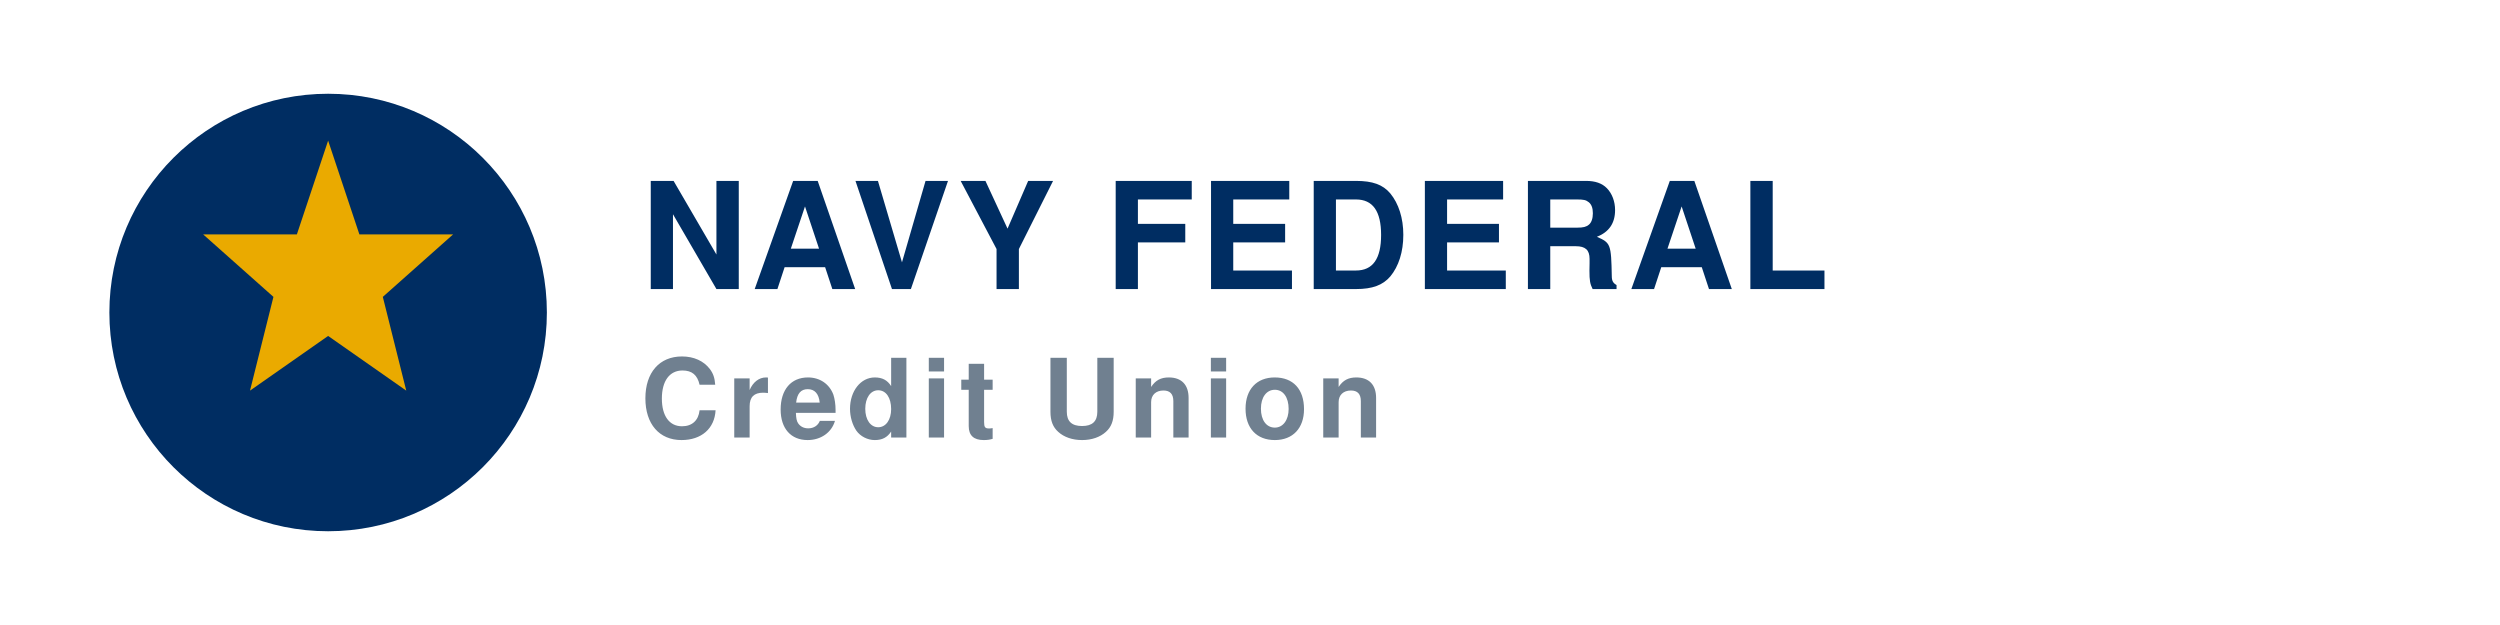
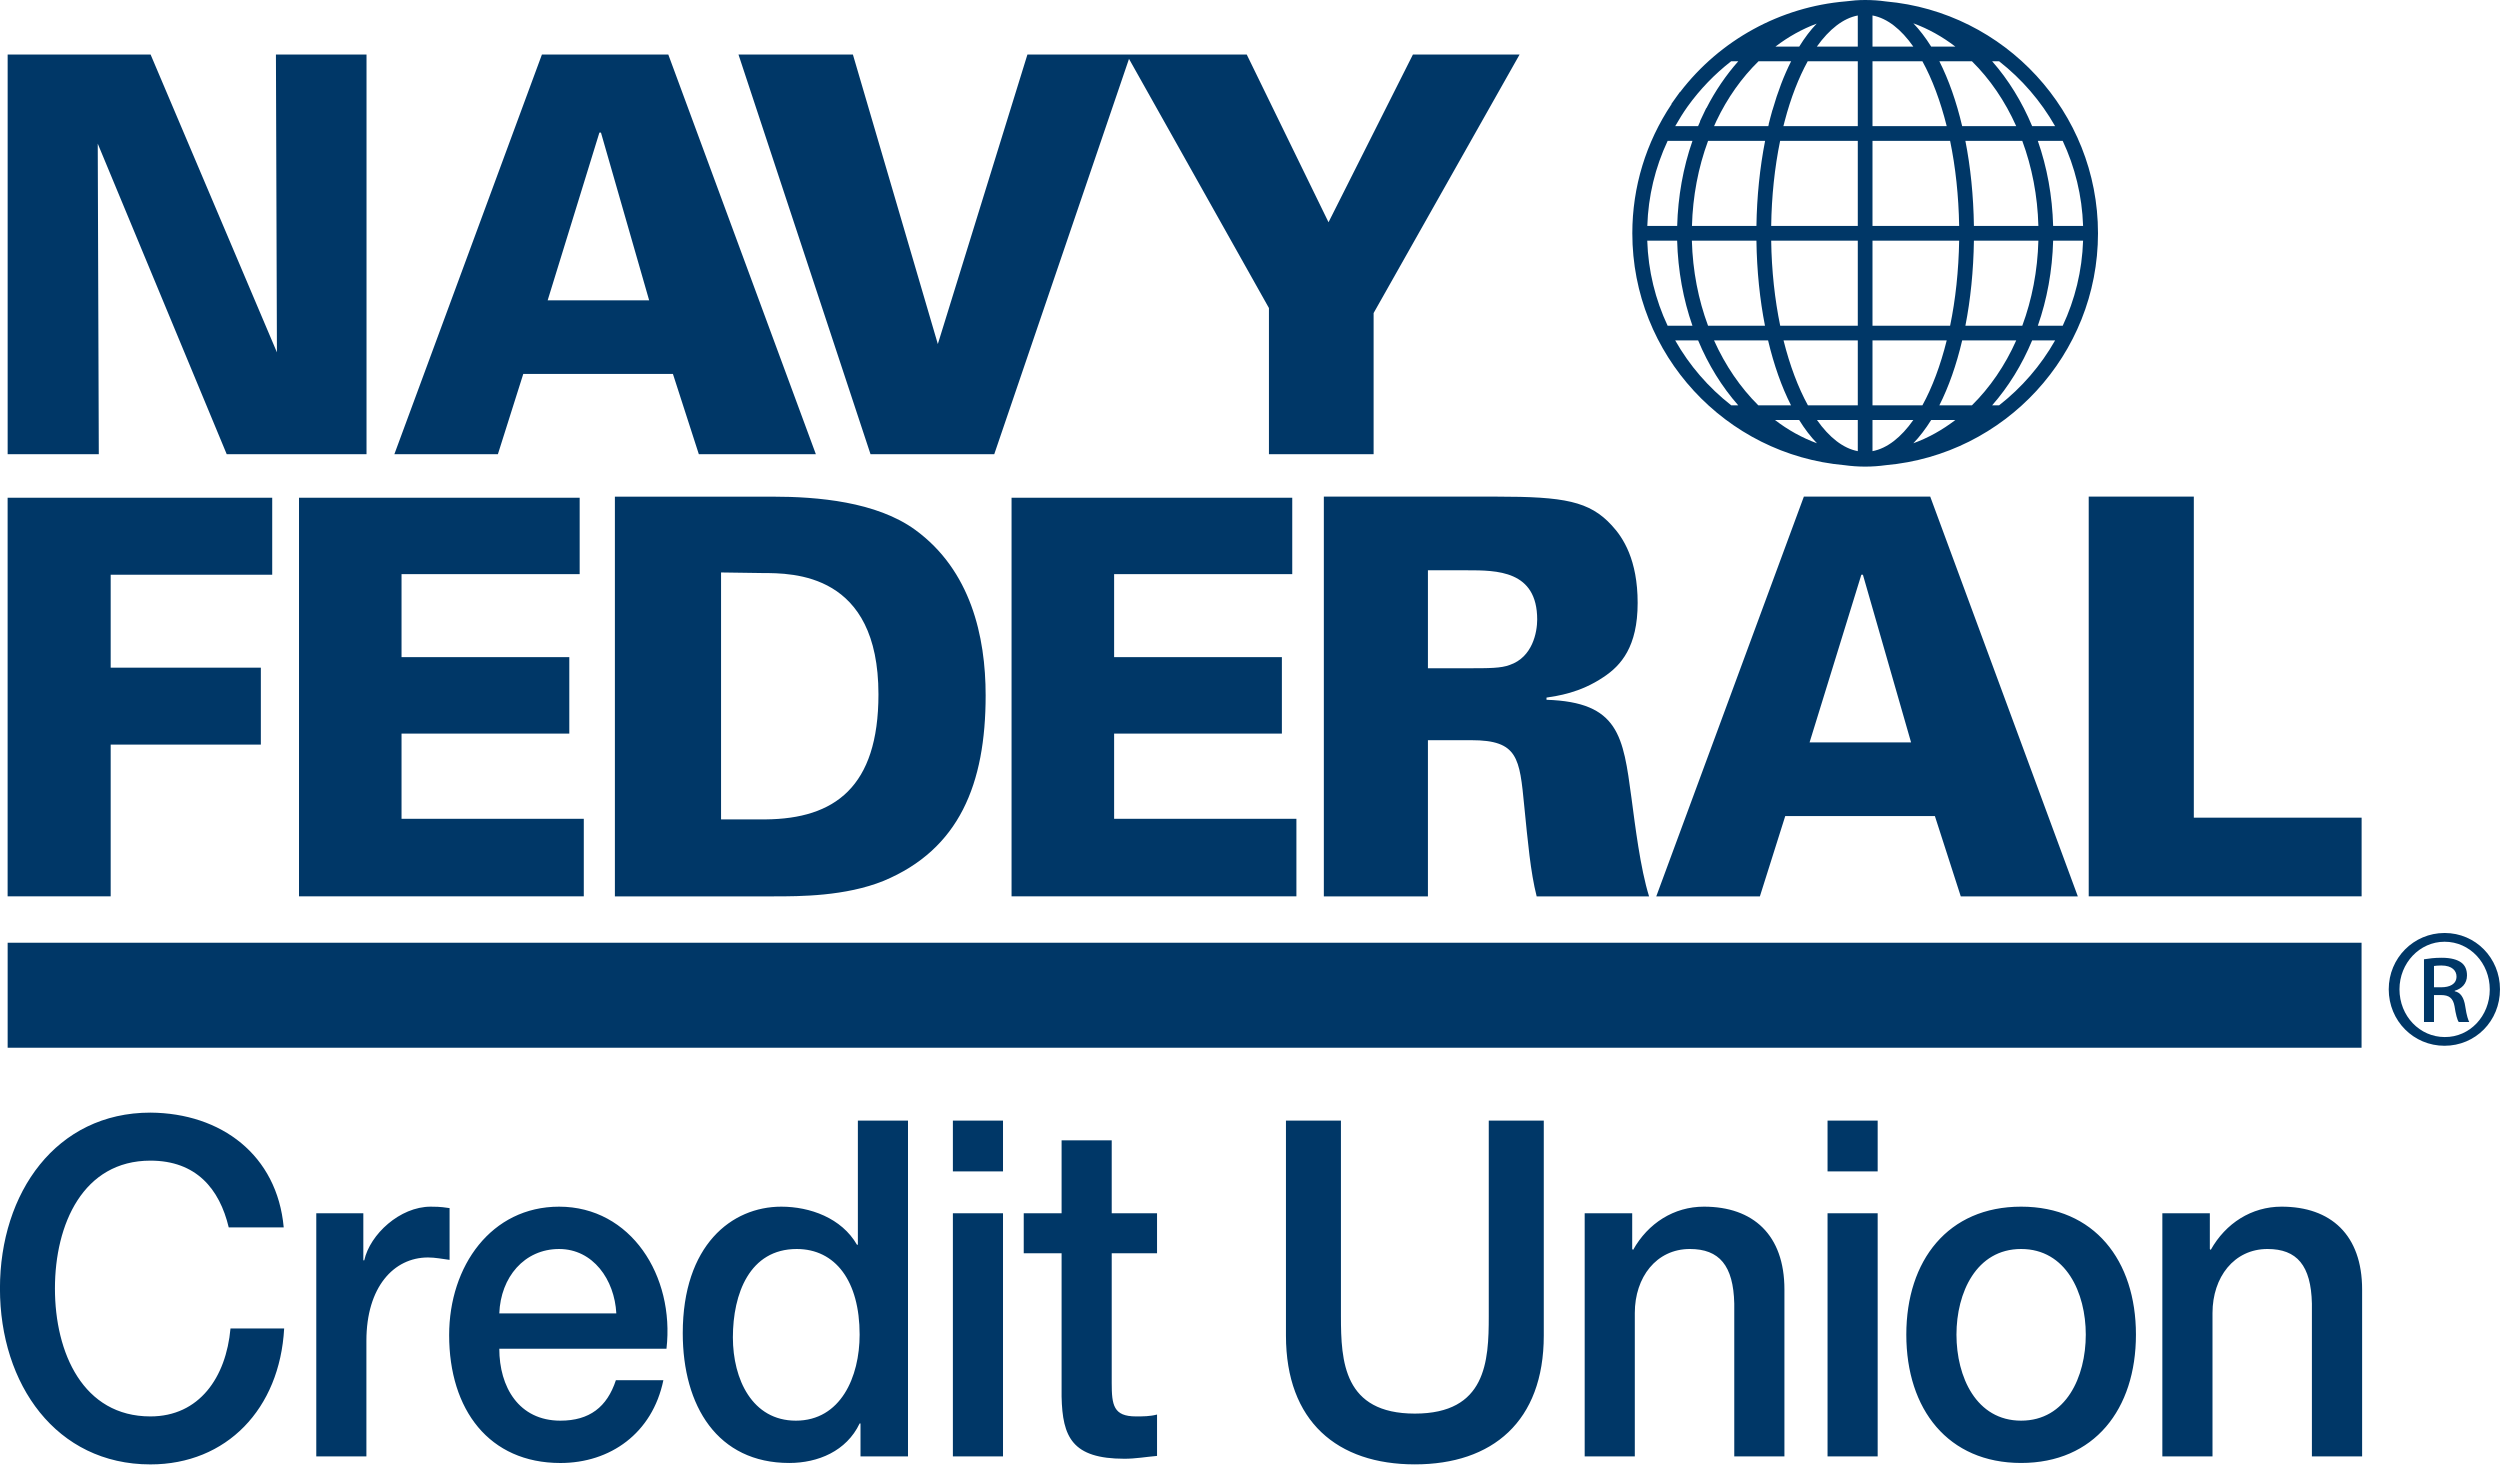
- <svg xmlns="http://www.w3.org/2000/svg" viewBox="0 0 320 80" width="320" height="80">
-   <circle cx="42" cy="40" r="28" fill="#002D62" />
-   <polygon points="42,18 46,30 58,30 49,38 52,50 42,43 32,50 35,38 26,30 38,30" fill="#EAAA00" />
-   <text x="82" y="37" font-family="'Helvetica Neue', Helvetica, Arial, sans-serif" font-size="19" font-weight="bold" fill="#002D62" letter-spacing="0.5">NAVY FEDERAL</text>
-   <text x="82" y="56" font-family="'Helvetica Neue', Helvetica, Arial, sans-serif" font-size="14" font-weight="600" fill="#708090" letter-spacing="1">Credit Union</text>
+ <svg xmlns="http://www.w3.org/2000/svg" width="322.72" height="189.036" version="1.1" viewBox="0 0 85.386 50.016">
+   <path d="m83.132 33.72h0.248c0.282 0 0.521-0.102 0.521-0.367 0-0.188-0.138-0.377-0.521-0.377-0.112 0-0.189 0.01-0.248 0.017zm0 1.187h-0.342v-2.143c0.18-0.027 0.35-0.052 0.606-0.052 0.325 0 0.538 0.068 0.667 0.163 0.128 0.093 0.196 0.239 0.196 0.443 0 0.282-0.188 0.454-0.419 0.521v0.018c0.188 0.033 0.316 0.204 0.36 0.52 0.05 0.334 0.102 0.462 0.136 0.53h-0.358c-0.052-0.068-0.103-0.265-0.146-0.546-0.051-0.274-0.188-0.375-0.461-0.375h-0.239zm0.358-2.742c-0.845 0-1.537 0.726-1.537 1.624 0 0.914 0.692 1.631 1.546 1.631 0.854 8e-3 1.538-0.717 1.538-1.623s-0.684-1.632-1.538-1.632zm9e-3 -0.299c1.051 0 1.887 0.854 1.887 1.923 0 1.084-0.836 1.929-1.896 1.929-1.05 0-1.904-0.845-1.904-1.929 0-1.069 0.854-1.923 1.904-1.923zm-15.22-18.023h-0.238c0.554-0.63 1.017-1.38 1.366-2.216h0.784c-0.488 0.861-1.139 1.612-1.912 2.216m-0.726 0.503-2e-3 1e-3s0-1e-3 2e-3 -1e-3m-7.698 0h1e-3v1e-3c0-1e-3 0-1e-3 -1e-3 -1e-3m-2.639-2.719h0.783c0.349 0.836 0.814 1.586 1.369 2.216h-0.239c-0.773-0.604-1.426-1.355-1.913-2.216m1.91-9.534h0.243c-0.413 0.468-0.782 1.004-1.087 1.601l-7e-3 -1e-3 -0.107 0.226-0.108 0.227 8e-3 3e-3c-0.025 0.053-0.049 0.106-0.071 0.16h-0.781c0.131-0.23 0.27-0.456 0.423-0.671 0.425-0.591 0.926-1.109 1.487-1.545m8.427-0.502-2e-3 -1e-3s2e-3 0 2e-3 1e-3m2.638 2.718h-0.784c-0.349-0.837-0.812-1.586-1.366-2.216h0.238c0.773 0.605 1.424 1.357 1.912 2.216m-0.067 3.91h1.023c-0.034 1.034-0.279 2.019-0.696 2.907h-0.85c0.314-0.896 0.496-1.879 0.523-2.907m-2.997 2.907c0.175-0.892 0.276-1.873 0.291-2.907h2.202c-0.027 1.034-0.221 2.019-0.55 2.907zm-1.169 3.22h0.825c-0.444 0.34-0.923 0.608-1.434 0.794 0.214-0.223 0.418-0.49 0.609-0.794m-4.508 0c0.188 0.304 0.392 0.571 0.608 0.794-0.508-0.186-0.991-0.454-1.433-0.794zm-3.665-6.127h2.205c0.014 1.034 0.117 2.015 0.292 2.907h-1.944c-0.331-0.888-0.525-1.873-0.553-2.907m-0.502-0.502h-1.02c0.031-1.016 0.269-1.999 0.694-2.905h0.848c-0.319 0.914-0.494 1.9-0.522 2.905m3.003-2.905c-0.179 0.913-0.281 1.9-0.296 2.905h-2.202c0.027-1.01 0.214-1.997 0.55-2.905zm5.672-3.221c-0.191-0.305-0.395-0.572-0.609-0.795 0.511 0.187 0.99 0.455 1.434 0.795zm-2.004 6.126v-2.905h2.651c0.185 0.892 0.292 1.876 0.309 2.905zm0 3.409v-2.907h2.96c-0.017 1.028-0.124 2.015-0.309 2.907zm0 2.717v-2.216h2.535c-0.213 0.856-0.496 1.609-0.83 2.216zm0 0.503h1.394c-0.415 0.59-0.89 0.968-1.394 1.063zm-0.502 0v1.063c-0.503-0.095-0.978-0.473-1.394-1.063zm0-2.719v2.216h-1.704c-0.333-0.607-0.618-1.36-0.832-2.216zm0-3.408v2.907h-2.65c-0.184-0.892-0.294-1.879-0.308-2.907zm0-3.407v2.905h-2.958c0.014-1.007 0.118-1.995 0.305-2.905zm2.207-2.719c0.334 0.608 0.617 1.362 0.83 2.216h-2.535v-2.216zm-1.705-0.502v-1.063c0.504 0.094 0.979 0.471 1.394 1.063zm-0.502-1.062v1.062h-1.398c0.427-0.598 0.904-0.969 1.398-1.062m-2 1.062h-0.812c0.439-0.336 0.912-0.599 1.408-0.784-0.211 0.219-0.41 0.482-0.596 0.784m-0.495 2.539c0.208-0.796 0.478-1.479 0.784-2.037h1.711v2.216h-2.541c0.016-0.06 0.029-0.122 0.046-0.179m8.663 3.587h-2.202c-0.015-1.035-0.116-2.015-0.291-2.905h1.943c0.329 0.887 0.523 1.87 0.55 2.905m1.527 0h-1.023c-0.027-1.029-0.209-2.01-0.523-2.905h0.85c0.417 0.887 0.662 1.87 0.696 2.905m-2.284-3.408h-1.846c-0.197-0.839-0.461-1.587-0.779-2.216h1.113c0.613 0.605 1.129 1.358 1.512 2.216m-10.241-0.176c0.379-0.797 0.869-1.482 1.439-2.04h1.114c-0.244 0.482-0.457 1.041-0.637 1.668l-2e-3 -2e-3 -0.066 0.242-0.063 0.244h5e-3c-5e-3 0.021-0.011 0.043-0.017 0.064h-1.852c0.027-0.058 0.051-0.117 0.079-0.176m-2.361 4.086h1.021c0.028 1.028 0.21 2.011 0.523 2.907h-0.848c-0.417-0.888-0.664-1.873-0.696-2.907m2.281 3.408h1.846c0.199 0.839 0.464 1.588 0.783 2.216h-1.118c-0.609-0.605-1.124-1.355-1.511-2.216m8.809 2.216h-1.113c0.318-0.628 0.582-1.377 0.779-2.216h1.846c-0.383 0.861-0.899 1.611-1.512 2.216m4.305-5.875c0-4.147-3.19-7.561-7.247-7.919-0.232-0.033-0.466-0.049-0.706-0.049-0.224 0-0.445 0.018-0.665 0.047-2.227 0.188-4.289 1.313-5.655 3.098l-5e-3 -5e-3 -0.147 0.204-0.145 0.205 6e-3 6e-3c-0.874 1.309-1.341 2.827-1.341 4.413 0 4.147 3.19 7.562 7.246 7.92 0.232 0.032 0.469 0.049 0.706 0.049 0.24 0 0.474-0.017 0.706-0.049 4.057-0.358 7.247-3.773 7.247-7.92m9.002 24.23h-80.397v3.588h80.397zm-38.077-30.336 2.794 5.729 2.883-5.729h3.643l-4.986 8.83v4.821h-3.575v-4.992l-4.863-8.659zm-17.359 0h3.908l2.901 9.889 3.06-9.889h3.52l-4.653 13.651h-4.226zm-3.051 8.395-1.646-5.729h-0.053l-1.767 5.729zm-3.662-8.395h4.316l5.04 13.651h-3.997l-0.885-2.742h-5.111l-0.867 2.742h-3.536zm-18.248 1.11e-4h4.882l4.315 10.172-0.034-10.172h3.094v13.651h-4.775l-4.405-10.607 0.036 10.607h-3.113zm71.078 15.1h3.59v10.966h5.731v2.686h-9.321zm-6.067 8.395-1.645-5.727h-0.054l-1.768 5.727zm-3.662-8.395h4.316l5.041 13.653h-3.998l-0.884-2.743h-5.111l-0.866 2.743h-3.539zm-12.84 5.862h1.327c0.778 0 1.167 0 1.467-0.113 0.779-0.265 0.938-1.116 0.938-1.551 0-1.682-1.38-1.682-2.405-1.682h-1.327zm-3.555-5.862h5.907c2.3 0 3.167 0.152 3.928 0.983 0.388 0.417 0.883 1.174 0.883 2.648 0 1.494-0.565 2.136-1.167 2.533-0.813 0.549-1.592 0.643-1.946 0.7v0.075c2.477 0.077 2.618 1.249 2.901 3.346 0.124 0.928 0.301 2.402 0.602 3.368h-3.839c-0.212-0.833-0.302-1.873-0.424-3.083-0.16-1.645-0.212-2.251-1.804-2.251h-1.486v5.334h-3.555zm-10.666 0.038h9.587v2.61h-6.084v2.835h5.73v2.61h-5.73v2.911h6.226v2.648h-9.729zm-9.922 10.986h1.521c2.352-0.02 3.855-1.096 3.855-4.273 0-4.141-2.9-4.141-3.979-4.141l-1.397-0.02zm-3.626-11.023h5.395c1.52 0 3.537 0.169 4.863 1.134 1.893 1.381 2.405 3.63 2.405 5.654 0 3.025-0.901 5.256-3.483 6.334-1.31 0.53-2.866 0.53-3.75 0.53h-5.43zm-10.789 0.037h9.586v2.61h-6.084v2.835h5.73v2.61h-5.73v2.911h6.225v2.648h-9.727zm-9.952 0h9.037v2.629h-5.517v3.176h5.129v2.627h-5.129v5.182h-3.52zm73.594 24.439h1.622v1.22l0.03 0.032c0.511-0.915 1.398-1.478 2.419-1.478 1.684 0 2.752 0.964 2.752 2.828v5.702h-1.715v-5.22c-0.029-1.301-0.51-1.864-1.517-1.864-1.142 0-1.878 0.963-1.878 2.185v4.899h-1.713zm-2.615 4.144c0-1.43-0.676-2.924-2.209-2.924-1.532 0-2.208 1.494-2.208 2.924 0 1.446 0.676 2.939 2.208 2.939 1.533 0 2.209-1.493 2.209-2.939m-6.13 0c0-2.538 1.428-4.37 3.921-4.37 2.495 0 3.922 1.832 3.922 4.37 0 2.555-1.427 4.384-3.922 4.384-2.493 0-3.921-1.829-3.921-4.384m-2.69-4.144h1.712v8.304h-1.712zm0-3.165h1.712v1.735h-1.712zm-8.295 3.165h1.623v1.22l0.03 0.032c0.511-0.915 1.398-1.478 2.42-1.478 1.682 0 2.749 0.964 2.749 2.828v5.702h-1.713v-5.22c-0.03-1.301-0.511-1.864-1.518-1.864-1.142 0-1.879 0.963-1.879 2.185v4.899h-1.712zm-10.203-3.165h1.878v6.683c0 1.541 0.09 3.324 2.525 3.324s2.524-1.783 2.524-3.324v-6.683h1.879v7.341c0 2.939-1.759 4.4-4.403 4.4-2.645 0-4.403-1.461-4.403-4.4zm-8.956 3.165h1.293v-2.491h1.712v2.491h1.548v1.365h-1.548v4.433c0 0.755 0.06 1.14 0.827 1.14 0.24 0 0.481 0 0.721-0.064v1.413c-0.375 0.033-0.737 0.097-1.112 0.097-1.787 0-2.119-0.74-2.148-2.12v-4.899h-1.293zm-2.42 1.98e-4h1.712v8.304h-1.712zm0-3.165h1.712v1.735h-1.712zm-5.364 10.248c1.532 0 2.179-1.493 2.179-2.939 0-1.832-0.827-2.924-2.149-2.924-1.608 0-2.18 1.526-2.18 3.02 0 1.43 0.662 2.843 2.15 2.843m3.831 1.22h-1.622v-1.124h-0.03c-0.451 0.948-1.427 1.349-2.404 1.349-2.45 0-3.637-1.943-3.637-4.433 0-3.004 1.668-4.321 3.366-4.321 0.976 0 2.058 0.385 2.584 1.3h0.031v-4.239h1.712zm-9.962-4.883c-0.06-1.156-0.797-2.2-1.954-2.2-1.187 0-1.998 0.962-2.043 2.2zm-3.997 1.206c0 1.3 0.661 2.457 2.088 2.457 0.992 0 1.593-0.465 1.894-1.382h1.622c-0.375 1.816-1.817 2.828-3.516 2.828-2.434 0-3.801-1.815-3.801-4.368 0-2.363 1.442-4.387 3.756-4.387 2.449 0 3.952 2.362 3.667 4.852zm-6.251-4.626h1.607v1.606h0.032c0.195-0.884 1.216-1.832 2.269-1.832 0.39 0 0.495 0.033 0.645 0.049v1.768c-0.241-0.032-0.496-0.082-0.737-0.082-1.171 0-2.104 1.013-2.104 2.843v3.952h-1.712zm-2.99 0.482c-0.315-1.318-1.112-2.28-2.675-2.28-2.298 0-3.261 2.167-3.261 4.367 0 2.201 0.963 4.369 3.261 4.369 1.668 0 2.585-1.332 2.735-3.003h1.833c-0.15 2.748-1.968 4.642-4.568 4.642-3.215 0-5.139-2.73-5.139-6.008 0-3.277 1.924-6.007 5.139-6.007 2.42 0.017 4.328 1.447 4.553 3.92z" fill="#003767" />
</svg>
